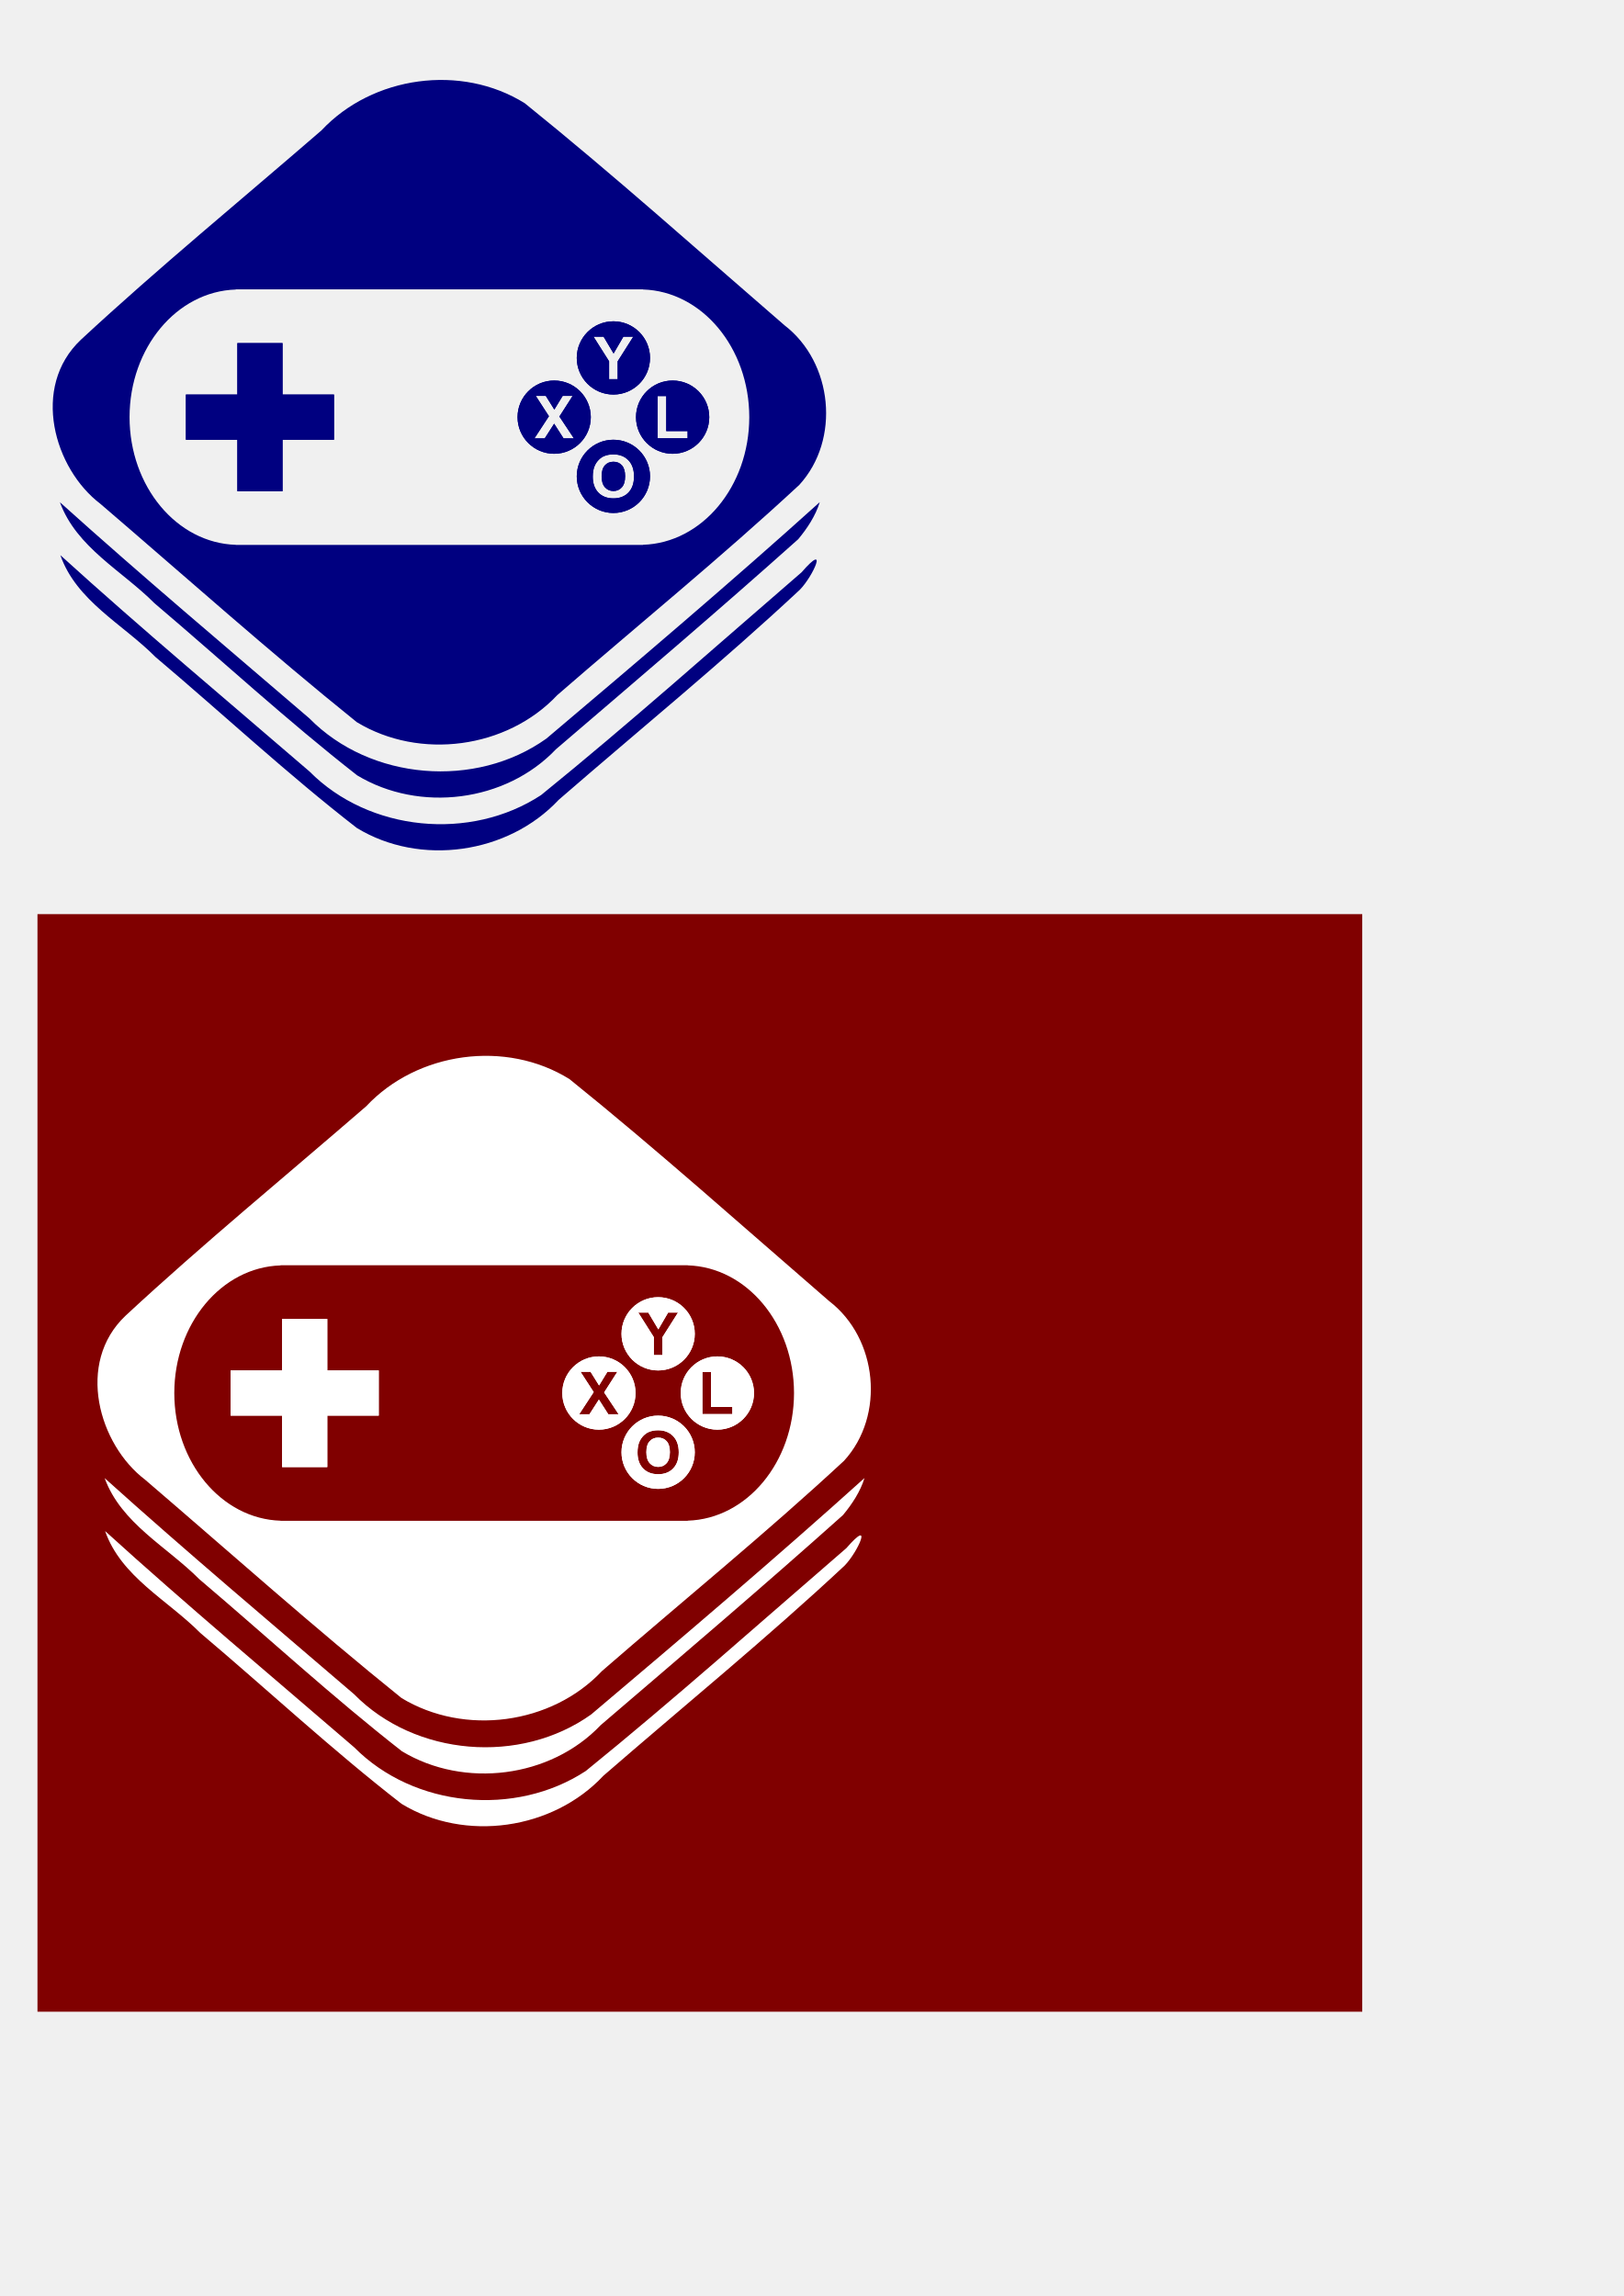
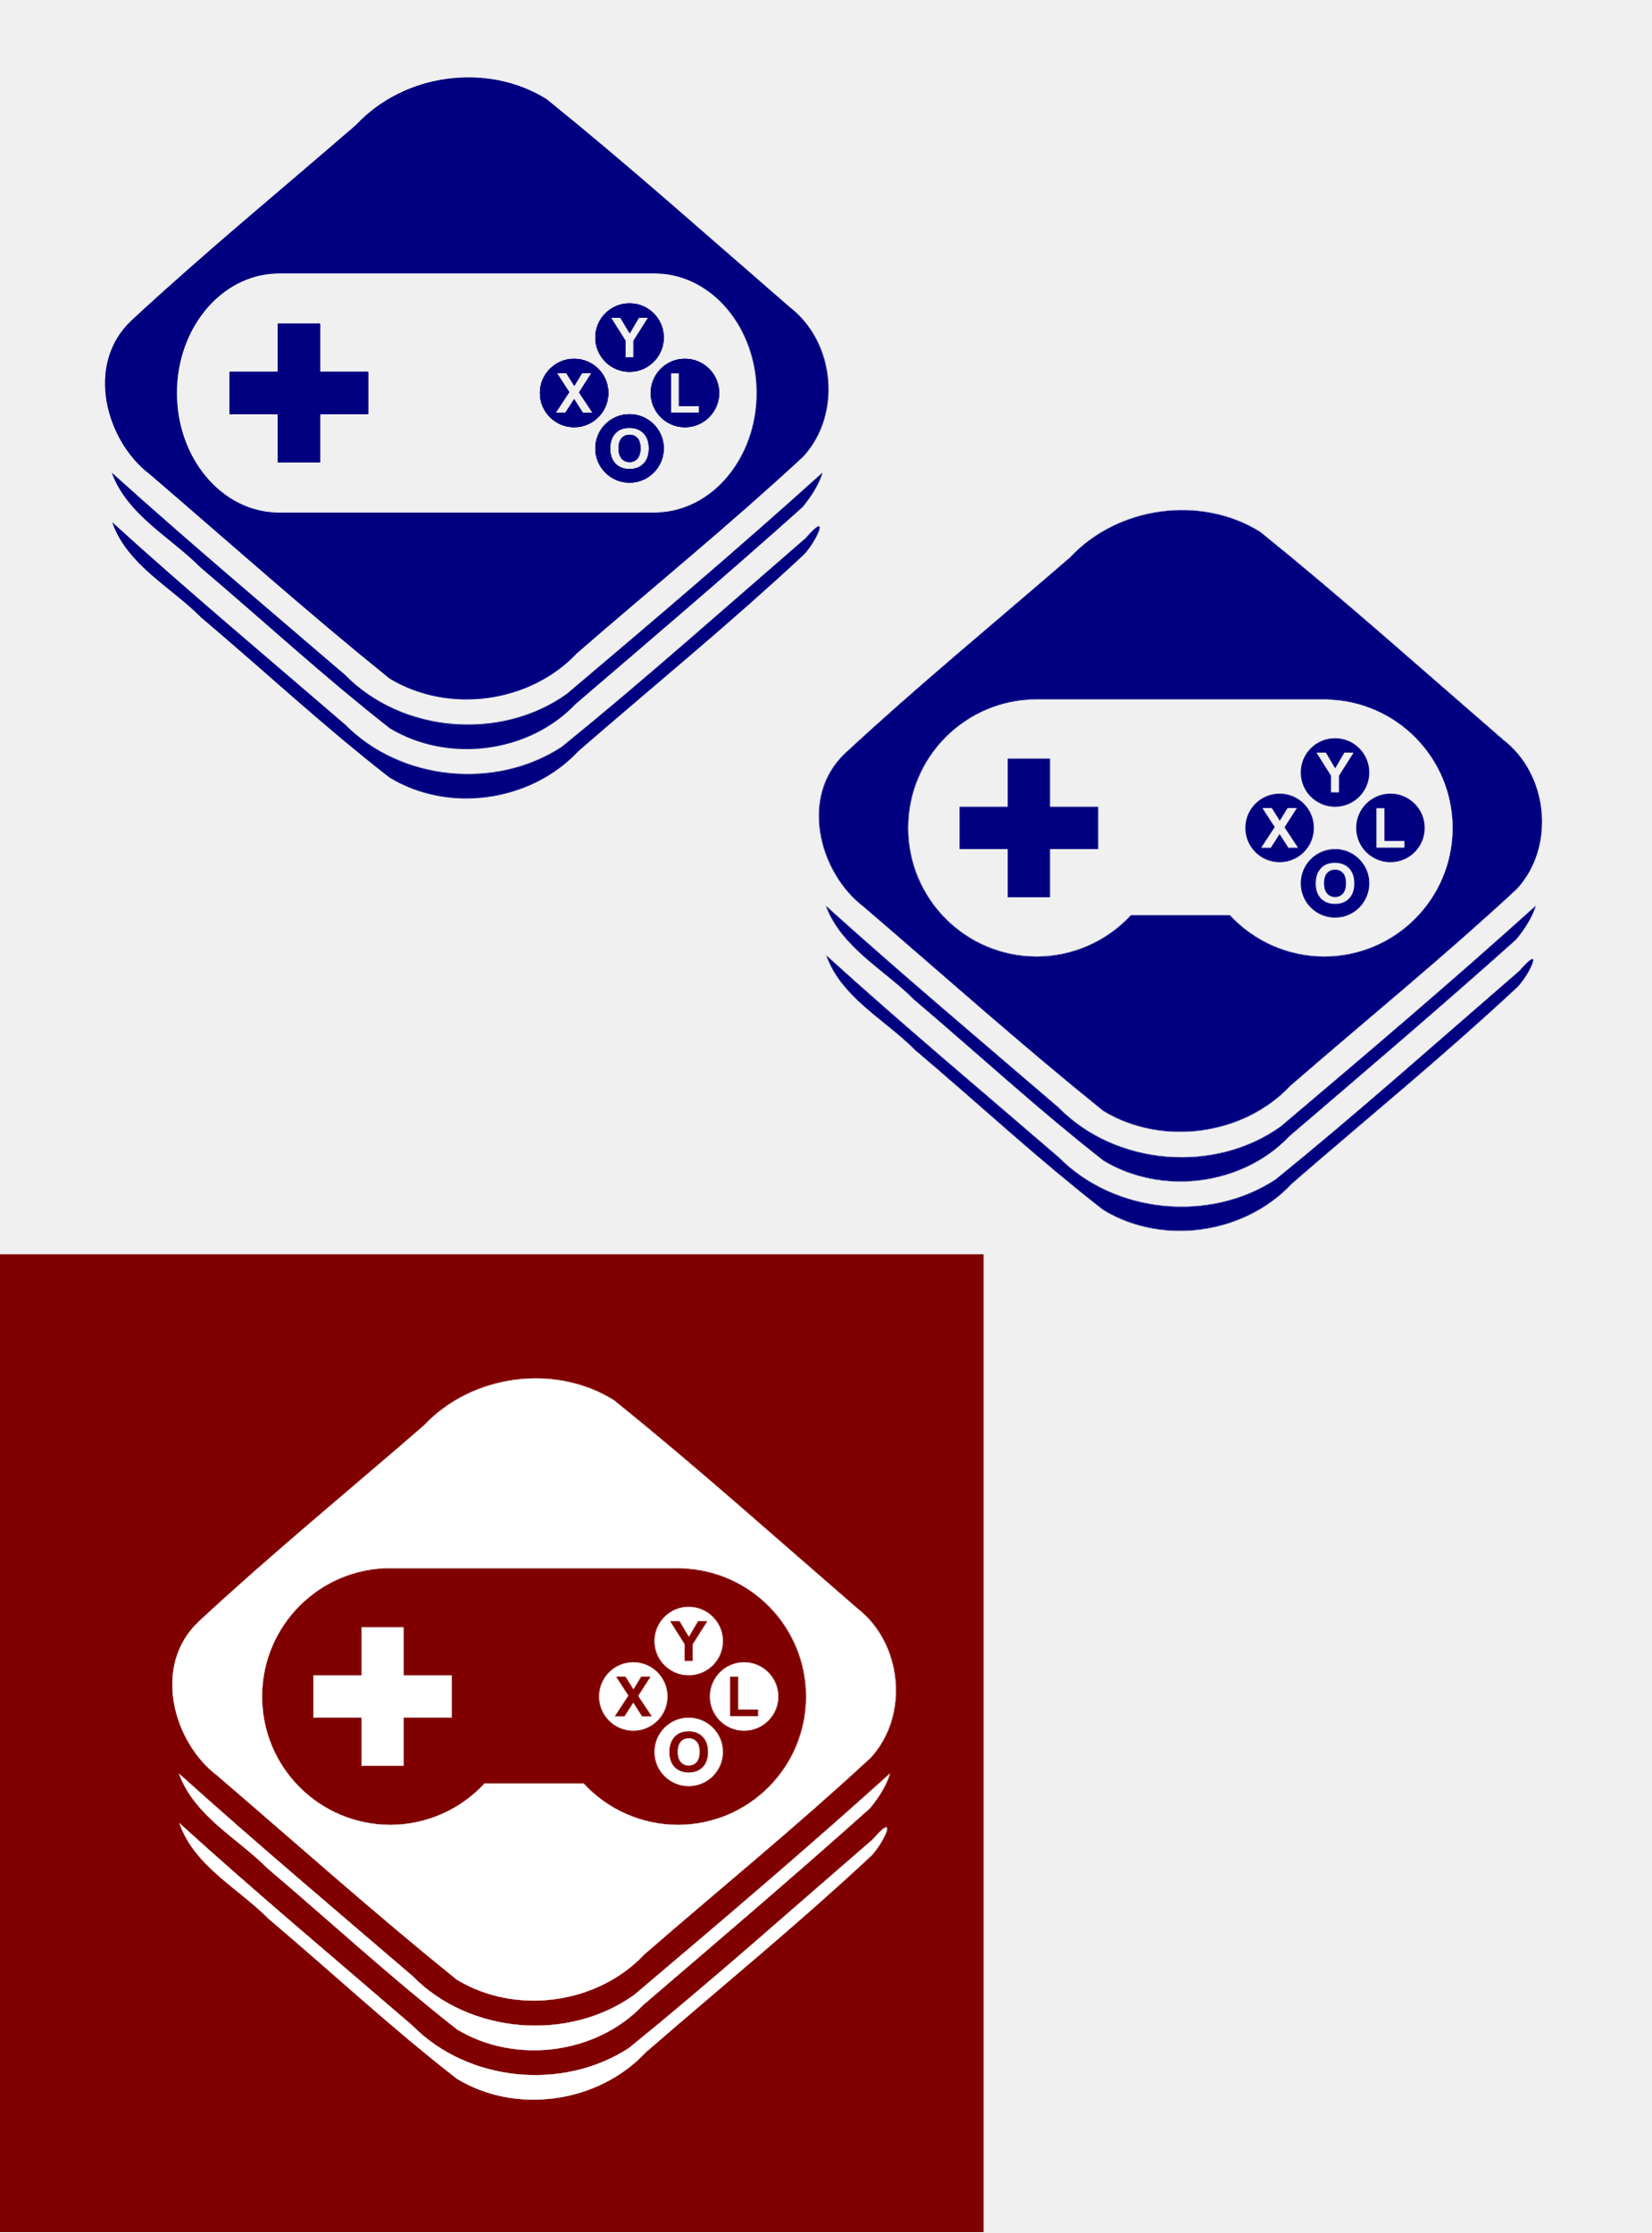
- <svg xmlns="http://www.w3.org/2000/svg" width="210mm" height="297mm" viewBox="0 0 744.094 1052.362" id="svg2" version="1.1">
+ <svg xmlns="http://www.w3.org/2000/svg" width="228.355mm" height="308.465mm" viewBox="0 0 809.132 1092.985" id="svg2" version="1.1">
  <defs id="defs4" />
-   <g id="layer1">
-     <rect style="opacity:1;fill:#800000;fill-opacity:1;stroke:none;stroke-width:1;stroke-linecap:butt;stroke-linejoin:miter;stroke-miterlimit:4;stroke-dasharray:none;stroke-dashoffset:0;stroke-opacity:1" id="rect4740" width="607.102" height="503.056" x="17.173" y="418.997" />
-     <g id="g4717" style="fill:#ffffff;fill-opacity:1">
-       <path id="rect4165-1-8" d="m 129.278,604.553 0,23.584 -23.584,0 0,20.709 23.584,0 0,23.586 20.709,0 0,-23.586 23.584,0 0,-20.709 -23.584,0 0,-23.584 -20.709,0 z" style="opacity:1;fill:#ffffff;fill-opacity:1;stroke:none;stroke-width:1;stroke-linecap:butt;stroke-linejoin:miter;stroke-miterlimit:4;stroke-dasharray:none;stroke-dashoffset:0;stroke-opacity:1" />
-       <g style="fill:#ffffff;fill-opacity:1" id="g4626-8" transform="translate(11.89345,452.2933)">
-         <g style="font-style:normal;font-weight:normal;font-size:27.218px;line-height:125%;font-family:sans-serif;letter-spacing:0px;word-spacing:0px;fill:#ffffff;fill-opacity:1;stroke:none;stroke-width:1px;stroke-linecap:butt;stroke-linejoin:miter;stroke-opacity:1" id="text4293-4-0">
-           <path id="path4601-6" style="font-style:normal;font-variant:normal;font-weight:bold;font-stretch:normal;font-family:Arial;-inkscape-font-specification:'Arial Bold';fill:#ffffff;fill-opacity:1" d="m 280.263,213.461 q 0,-2.977 0.89,-4.997 0.664,-1.488 1.807,-2.671 1.156,-1.183 2.525,-1.754 1.821,-0.771 4.2,-0.771 4.306,0 6.884,2.671 2.592,2.671 2.592,7.429 0,4.718 -2.565,7.389 -2.565,2.658 -6.858,2.658 -4.346,0 -6.911,-2.645 -2.565,-2.658 -2.565,-7.309 z m 4.053,-0.133 q 0,3.309 1.528,5.024 1.528,1.701 3.881,1.701 2.352,0 3.854,-1.688 1.515,-1.701 1.515,-5.09 0,-3.349 -1.475,-4.997 -1.462,-1.648 -3.894,-1.648 -2.432,0 -3.921,1.675 -1.488,1.661 -1.488,5.024 z m 22.181,0.013 a 16.786,16.786 0 0 0 -16.786,-16.786 16.786,16.786 0 0 0 -16.786,16.786 16.786,16.786 0 0 0 16.786,16.786 16.786,16.786 0 0 0 16.786,-16.786 z" />
-         </g>
-         <g style="font-style:normal;font-weight:normal;font-size:27.218px;line-height:125%;font-family:sans-serif;letter-spacing:0px;word-spacing:0px;fill:#ffffff;fill-opacity:1;stroke:none;stroke-width:1px;stroke-linecap:butt;stroke-linejoin:miter;stroke-opacity:1" id="text4293-6-3-9">
-           <path id="path4607-7" style="font-style:normal;font-variant:normal;font-weight:bold;font-stretch:normal;font-family:Arial;-inkscape-font-specification:'Arial Bold';fill:#ffffff;fill-opacity:1" d="m 309.997,195.86 0,-19.323 3.934,0 0,16.041 9.781,0 0,3.283 -13.715,0 z m 6.858,-26.447 a 16.786,16.786 0 0 0 -16.786,16.786 16.786,16.786 0 0 0 16.786,16.786 16.786,16.786 0 0 0 16.786,-16.786 16.786,16.786 0 0 0 -16.786,-16.786 z" />
-         </g>
-         <g style="font-style:normal;font-weight:normal;font-size:27.218px;line-height:125%;font-family:sans-serif;letter-spacing:0px;word-spacing:0px;fill:#ffffff;fill-opacity:1;stroke:none;stroke-width:1px;stroke-linecap:butt;stroke-linejoin:miter;stroke-opacity:1" id="text4293-8-2-9">
-           <path id="path4592-5" style="font-style:normal;font-variant:normal;font-weight:bold;font-stretch:normal;font-family:Arial;-inkscape-font-specification:'Arial Bold';fill:#ffffff;fill-opacity:1" d="m 253.512,195.94 4.718,0 4.332,-6.738 4.319,6.738 4.744,0 -6.658,-10.021 6.06,-9.462 -4.558,0 -3.827,6.26 -3.907,-6.26 -4.598,0 6.034,9.316 -6.658,10.167 z m 9.057,-26.527 a 16.786,16.786 0 0 1 16.786,16.786 16.786,16.786 0 0 1 -16.786,16.786 16.786,16.786 0 0 1 -16.786,-16.786 16.786,16.786 0 0 1 16.786,-16.786 z" />
-         </g>
-         <g style="font-style:normal;font-weight:normal;font-size:27.218px;line-height:125%;font-family:sans-serif;letter-spacing:0px;word-spacing:0px;fill:#ffffff;fill-opacity:1;stroke:none;stroke-width:1px;stroke-linecap:butt;stroke-linejoin:miter;stroke-opacity:1" id="text4293-8-5-1-1">
-           <path id="path4604-9" style="font-style:normal;font-variant:normal;font-weight:bold;font-stretch:normal;font-family:Arial;-inkscape-font-specification:'Arial Bold';fill:#ffffff;fill-opacity:1" d="m 287.739,168.797 0,-8.2 -7.137,-11.283 4.612,0 4.585,7.708 4.492,-7.708 4.532,0 -7.163,11.31 0,8.173 -3.921,0 z m 18.759,-9.741 a 16.786,16.786 0 0 0 -16.786,-16.786 16.786,16.786 0 0 0 -16.786,16.786 16.786,16.786 0 0 0 16.786,16.786 16.786,16.786 0 0 0 16.786,-16.786 z" />
-         </g>
-       </g>
-       <path d="m 128.567,579.921 0,0.078 A 50,58.571 0 0 0 79.874,638.492 50,58.571 0 0 0 128.567,697.009 l 0,0.055 1.307,0 184,0 1.307,0 0,-0.078 a 50,58.571 0 0 0 48.693,-58.494 50,58.571 0 0 0 -48.693,-58.517 l 0,-0.055 -1.307,0 -184,0 -1.307,0 z M 48.171,701.755 c 37.295,33.884 76.007,66.239 114.176,99.146 27.327,27.594 73.767,32.045 106.114,10.815 40.663,-32.971 79.759,-67.928 119.405,-102.141 12.534,-14.43 5.331,1.723 -0.805,8.011 -35.683,33.347 -73.651,64.297 -110.552,96.327 -23.181,24.805 -63.479,30.569 -92.476,12.874 -31.858,-24.699 -61.447,-52.332 -92.263,-78.352 -14.878,-15.044 -36.293,-25.684 -43.599,-46.679 z M 396.18,677.443 c -1.92,6.213 -5.695,11.97 -9.868,16.986 -36.515,32.672 -73.849,64.429 -111.06,96.305 -22.993,24.226 -62.567,29.113 -91.043,11.959 -31.99,-24.99 -61.931,-52.63 -92.903,-78.904 -14.852,-14.932 -35.772,-25.532 -43.347,-46.305 37.458,33.735 76.062,66.23 114.324,99.065 27.973,28.472 76.219,32.403 108.626,9.266 42.148,-35.649 84.293,-71.414 125.27,-108.374 z m -329.712,0.746 c -21.099,-16.019 -31.974,-53.434 -8.862,-75.211 35.68,-33.106 73.415,-64.042 110.217,-95.927 23.404,-25.007 64.069,-30.615 93.175,-12.435 40.606,32.731 79.524,67.631 118.999,101.751 22.198,17.023 25.783,52.41 6.813,73.164 -35.861,33.294 -73.946,64.247 -110.911,96.35 -23.105,24.59 -63.11,29.881 -91.891,12.403 C 143.954,746.038 105.532,711.67 66.468,678.189 Z" style="opacity:1;fill:#ffffff;fill-opacity:1;stroke:none;stroke-width:1;stroke-linecap:butt;stroke-linejoin:miter;stroke-miterlimit:4;stroke-dasharray:none;stroke-dashoffset:0;stroke-opacity:1" id="path4138-5-4" />
-       <path id="rect4165-1-7" d="m 129.278,604.553 0,23.584 -23.584,0 0,20.709 23.584,0 0,23.586 20.709,0 0,-23.586 23.584,0 0,-20.709 -23.584,0 0,-23.584 -20.709,0 z" style="opacity:1;fill:#ffffff;fill-opacity:1;stroke:none;stroke-width:1;stroke-linecap:butt;stroke-linejoin:miter;stroke-miterlimit:4;stroke-dasharray:none;stroke-dashoffset:0;stroke-opacity:1" />
-       <g style="fill:#ffffff;fill-opacity:1" id="g4626-1" transform="translate(11.89345,452.2933)">
-         <g style="font-style:normal;font-weight:normal;font-size:27.218px;line-height:125%;font-family:sans-serif;letter-spacing:0px;word-spacing:0px;fill:#ffffff;fill-opacity:1;stroke:none;stroke-width:1px;stroke-linecap:butt;stroke-linejoin:miter;stroke-opacity:1" id="text4293-4-5">
-           <path id="path4601-1" style="font-style:normal;font-variant:normal;font-weight:bold;font-stretch:normal;font-family:Arial;-inkscape-font-specification:'Arial Bold';fill:#ffffff;fill-opacity:1" d="m 280.263,213.461 q 0,-2.977 0.89,-4.997 0.664,-1.488 1.807,-2.671 1.156,-1.183 2.525,-1.754 1.821,-0.771 4.2,-0.771 4.306,0 6.884,2.671 2.592,2.671 2.592,7.429 0,4.718 -2.565,7.389 -2.565,2.658 -6.858,2.658 -4.346,0 -6.911,-2.645 -2.565,-2.658 -2.565,-7.309 z m 4.053,-0.133 q 0,3.309 1.528,5.024 1.528,1.701 3.881,1.701 2.352,0 3.854,-1.688 1.515,-1.701 1.515,-5.09 0,-3.349 -1.475,-4.997 -1.462,-1.648 -3.894,-1.648 -2.432,0 -3.921,1.675 -1.488,1.661 -1.488,5.024 z m 22.181,0.013 a 16.786,16.786 0 0 0 -16.786,-16.786 16.786,16.786 0 0 0 -16.786,16.786 16.786,16.786 0 0 0 16.786,16.786 16.786,16.786 0 0 0 16.786,-16.786 z" />
-         </g>
-         <g style="font-style:normal;font-weight:normal;font-size:27.218px;line-height:125%;font-family:sans-serif;letter-spacing:0px;word-spacing:0px;fill:#ffffff;fill-opacity:1;stroke:none;stroke-width:1px;stroke-linecap:butt;stroke-linejoin:miter;stroke-opacity:1" id="text4293-6-3-0">
-           <path id="path4607-4" style="font-style:normal;font-variant:normal;font-weight:bold;font-stretch:normal;font-family:Arial;-inkscape-font-specification:'Arial Bold';fill:#ffffff;fill-opacity:1" d="m 309.997,195.86 0,-19.323 3.934,0 0,16.041 9.781,0 0,3.283 -13.715,0 z m 6.858,-26.447 a 16.786,16.786 0 0 0 -16.786,16.786 16.786,16.786 0 0 0 16.786,16.786 16.786,16.786 0 0 0 16.786,-16.786 16.786,16.786 0 0 0 -16.786,-16.786 z" />
-         </g>
-         <g style="font-style:normal;font-weight:normal;font-size:27.218px;line-height:125%;font-family:sans-serif;letter-spacing:0px;word-spacing:0px;fill:#ffffff;fill-opacity:1;stroke:none;stroke-width:1px;stroke-linecap:butt;stroke-linejoin:miter;stroke-opacity:1" id="text4293-8-2-2">
-           <path id="path4592-2" style="font-style:normal;font-variant:normal;font-weight:bold;font-stretch:normal;font-family:Arial;-inkscape-font-specification:'Arial Bold';fill:#ffffff;fill-opacity:1" d="m 253.512,195.94 4.718,0 4.332,-6.738 4.319,6.738 4.744,0 -6.658,-10.021 6.06,-9.462 -4.558,0 -3.827,6.26 -3.907,-6.26 -4.598,0 6.034,9.316 -6.658,10.167 z m 9.057,-26.527 a 16.786,16.786 0 0 1 16.786,16.786 16.786,16.786 0 0 1 -16.786,16.786 16.786,16.786 0 0 1 -16.786,-16.786 16.786,16.786 0 0 1 16.786,-16.786 z" />
-         </g>
-         <g style="font-style:normal;font-weight:normal;font-size:27.218px;line-height:125%;font-family:sans-serif;letter-spacing:0px;word-spacing:0px;fill:#ffffff;fill-opacity:1;stroke:none;stroke-width:1px;stroke-linecap:butt;stroke-linejoin:miter;stroke-opacity:1" id="text4293-8-5-1-7">
-           <path id="path4604-3" style="font-style:normal;font-variant:normal;font-weight:bold;font-stretch:normal;font-family:Arial;-inkscape-font-specification:'Arial Bold';fill:#ffffff;fill-opacity:1" d="m 287.739,168.797 0,-8.2 -7.137,-11.283 4.612,0 4.585,7.708 4.492,-7.708 4.532,0 -7.163,11.31 0,8.173 -3.921,0 z m 18.759,-9.741 a 16.786,16.786 0 0 0 -16.786,-16.786 16.786,16.786 0 0 0 -16.786,16.786 16.786,16.786 0 0 0 16.786,16.786 16.786,16.786 0 0 0 16.786,-16.786 z" />
-         </g>
-       </g>
-     </g>
-     <g transform="translate(-20.50377,-447.2918)" id="g4717-2" style="fill:#000080;fill-opacity:1">
+   <g id="layer1" transform="translate(39.39595,5.267491)">
+     <rect style="opacity:1;fill:#800000;fill-opacity:1;stroke:none;stroke-width:1;stroke-linecap:butt;stroke-linejoin:miter;stroke-miterlimit:4;stroke-dasharray:none;stroke-dashoffset:0;stroke-opacity:1" id="rect4740" width="481.843" height="478.812" x="-39.396" y="608.905" />
+     <g transform="translate(-32.6256,-451.3324)" id="g4717-2" style="fill:#000080;fill-opacity:1">
      <path id="rect4165-1-8-3" d="m 129.278,604.553 0,23.584 -23.584,0 0,20.709 23.584,0 0,23.586 20.709,0 0,-23.586 23.584,0 0,-20.709 -23.584,0 0,-23.584 -20.709,0 z" style="opacity:1;fill:#000080;fill-opacity:1;stroke:none;stroke-width:1;stroke-linecap:butt;stroke-linejoin:miter;stroke-miterlimit:4;stroke-dasharray:none;stroke-dashoffset:0;stroke-opacity:1" />
      <g style="fill:#000080;fill-opacity:1" id="g4626-8-4" transform="translate(11.89345,452.2933)">
        <g style="font-style:normal;font-weight:normal;font-size:27.218px;line-height:125%;font-family:sans-serif;letter-spacing:0px;word-spacing:0px;fill:#000080;fill-opacity:1;stroke:none;stroke-width:1px;stroke-linecap:butt;stroke-linejoin:miter;stroke-opacity:1" id="text4293-4-0-9">
          <path id="path4601-6-0" style="font-style:normal;font-variant:normal;font-weight:bold;font-stretch:normal;font-family:Arial;-inkscape-font-specification:'Arial Bold';fill:#000080;fill-opacity:1" d="m 280.263,213.461 q 0,-2.977 0.89,-4.997 0.664,-1.488 1.807,-2.671 1.156,-1.183 2.525,-1.754 1.821,-0.771 4.2,-0.771 4.306,0 6.884,2.671 2.592,2.671 2.592,7.429 0,4.718 -2.565,7.389 -2.565,2.658 -6.858,2.658 -4.346,0 -6.911,-2.645 -2.565,-2.658 -2.565,-7.309 z m 4.053,-0.133 q 0,3.309 1.528,5.024 1.528,1.701 3.881,1.701 2.352,0 3.854,-1.688 1.515,-1.701 1.515,-5.09 0,-3.349 -1.475,-4.997 -1.462,-1.648 -3.894,-1.648 -2.432,0 -3.921,1.675 -1.488,1.661 -1.488,5.024 z m 22.181,0.013 a 16.786,16.786 0 0 0 -16.786,-16.786 16.786,16.786 0 0 0 -16.786,16.786 16.786,16.786 0 0 0 16.786,16.786 16.786,16.786 0 0 0 16.786,-16.786 z" />
        </g>
        <g style="font-style:normal;font-weight:normal;font-size:27.218px;line-height:125%;font-family:sans-serif;letter-spacing:0px;word-spacing:0px;fill:#000080;fill-opacity:1;stroke:none;stroke-width:1px;stroke-linecap:butt;stroke-linejoin:miter;stroke-opacity:1" id="text4293-6-3-9-8">
          <path id="path4607-7-1" style="font-style:normal;font-variant:normal;font-weight:bold;font-stretch:normal;font-family:Arial;-inkscape-font-specification:'Arial Bold';fill:#000080;fill-opacity:1" d="m 309.997,195.86 0,-19.323 3.934,0 0,16.041 9.781,0 0,3.283 -13.715,0 z m 6.858,-26.447 a 16.786,16.786 0 0 0 -16.786,16.786 16.786,16.786 0 0 0 16.786,16.786 16.786,16.786 0 0 0 16.786,-16.786 16.786,16.786 0 0 0 -16.786,-16.786 z" />
        </g>
        <g style="font-style:normal;font-weight:normal;font-size:27.218px;line-height:125%;font-family:sans-serif;letter-spacing:0px;word-spacing:0px;fill:#000080;fill-opacity:1;stroke:none;stroke-width:1px;stroke-linecap:butt;stroke-linejoin:miter;stroke-opacity:1" id="text4293-8-2-9-2">
          <path id="path4592-5-7" style="font-style:normal;font-variant:normal;font-weight:bold;font-stretch:normal;font-family:Arial;-inkscape-font-specification:'Arial Bold';fill:#000080;fill-opacity:1" d="m 253.512,195.94 4.718,0 4.332,-6.738 4.319,6.738 4.744,0 -6.658,-10.021 6.06,-9.462 -4.558,0 -3.827,6.26 -3.907,-6.26 -4.598,0 6.034,9.316 -6.658,10.167 z m 9.057,-26.527 a 16.786,16.786 0 0 1 16.786,16.786 16.786,16.786 0 0 1 -16.786,16.786 16.786,16.786 0 0 1 -16.786,-16.786 16.786,16.786 0 0 1 16.786,-16.786 z" />
        </g>
        <g style="font-style:normal;font-weight:normal;font-size:27.218px;line-height:125%;font-family:sans-serif;letter-spacing:0px;word-spacing:0px;fill:#000080;fill-opacity:1;stroke:none;stroke-width:1px;stroke-linecap:butt;stroke-linejoin:miter;stroke-opacity:1" id="text4293-8-5-1-1-7">
          <path id="path4604-9-5" style="font-style:normal;font-variant:normal;font-weight:bold;font-stretch:normal;font-family:Arial;-inkscape-font-specification:'Arial Bold';fill:#000080;fill-opacity:1" d="m 287.739,168.797 0,-8.2 -7.137,-11.283 4.612,0 4.585,7.708 4.492,-7.708 4.532,0 -7.163,11.31 0,8.173 -3.921,0 z m 18.759,-9.741 a 16.786,16.786 0 0 0 -16.786,-16.786 16.786,16.786 0 0 0 -16.786,16.786 16.786,16.786 0 0 0 16.786,16.786 16.786,16.786 0 0 0 16.786,-16.786 z" />
        </g>
      </g>
      <path d="m 128.567,579.921 0,0.078 A 50,58.571 0 0 0 79.874,638.492 50,58.571 0 0 0 128.567,697.009 l 0,0.055 1.307,0 184,0 1.307,0 0,-0.078 a 50,58.571 0 0 0 48.693,-58.494 50,58.571 0 0 0 -48.693,-58.517 l 0,-0.055 -1.307,0 -184,0 -1.307,0 z M 48.171,701.755 c 37.295,33.884 76.007,66.239 114.176,99.146 27.327,27.594 73.767,32.045 106.114,10.815 40.663,-32.971 79.759,-67.928 119.405,-102.141 12.534,-14.43 5.331,1.723 -0.805,8.011 -35.683,33.347 -73.651,64.297 -110.552,96.327 -23.181,24.805 -63.479,30.569 -92.476,12.874 -31.858,-24.699 -61.447,-52.332 -92.263,-78.352 -14.878,-15.044 -36.293,-25.684 -43.599,-46.679 z M 396.18,677.443 c -1.92,6.213 -5.695,11.97 -9.868,16.986 -36.515,32.672 -73.849,64.429 -111.06,96.305 -22.993,24.226 -62.567,29.113 -91.043,11.959 -31.99,-24.99 -61.931,-52.63 -92.903,-78.904 -14.852,-14.932 -35.772,-25.532 -43.347,-46.305 37.458,33.735 76.062,66.23 114.324,99.065 27.973,28.472 76.219,32.403 108.626,9.266 42.148,-35.649 84.293,-71.414 125.27,-108.374 z m -329.712,0.746 c -21.099,-16.019 -31.974,-53.434 -8.862,-75.211 35.68,-33.106 73.415,-64.042 110.217,-95.927 23.404,-25.007 64.069,-30.615 93.175,-12.435 40.606,32.731 79.524,67.631 118.999,101.751 22.198,17.023 25.783,52.41 6.813,73.164 -35.861,33.294 -73.946,64.247 -110.911,96.35 -23.105,24.59 -63.11,29.881 -91.891,12.403 C 143.954,746.038 105.532,711.67 66.468,678.189 Z" style="opacity:1;fill:#000080;fill-opacity:1;stroke:none;stroke-width:1;stroke-linecap:butt;stroke-linejoin:miter;stroke-miterlimit:4;stroke-dasharray:none;stroke-dashoffset:0;stroke-opacity:1" id="path4138-5-4-0" />
      <path id="rect4165-1-7-5" d="m 129.278,604.553 0,23.584 -23.584,0 0,20.709 23.584,0 0,23.586 20.709,0 0,-23.586 23.584,0 0,-20.709 -23.584,0 0,-23.584 -20.709,0 z" style="opacity:1;fill:#000080;fill-opacity:1;stroke:none;stroke-width:1;stroke-linecap:butt;stroke-linejoin:miter;stroke-miterlimit:4;stroke-dasharray:none;stroke-dashoffset:0;stroke-opacity:1" />
      <g style="fill:#000080;fill-opacity:1" id="g4626-1-4" transform="translate(11.89345,452.2933)">
        <g style="font-style:normal;font-weight:normal;font-size:27.218px;line-height:125%;font-family:sans-serif;letter-spacing:0px;word-spacing:0px;fill:#000080;fill-opacity:1;stroke:none;stroke-width:1px;stroke-linecap:butt;stroke-linejoin:miter;stroke-opacity:1" id="text4293-4-5-2">
          <path id="path4601-1-6" style="font-style:normal;font-variant:normal;font-weight:bold;font-stretch:normal;font-family:Arial;-inkscape-font-specification:'Arial Bold';fill:#000080;fill-opacity:1" d="m 280.263,213.461 q 0,-2.977 0.89,-4.997 0.664,-1.488 1.807,-2.671 1.156,-1.183 2.525,-1.754 1.821,-0.771 4.2,-0.771 4.306,0 6.884,2.671 2.592,2.671 2.592,7.429 0,4.718 -2.565,7.389 -2.565,2.658 -6.858,2.658 -4.346,0 -6.911,-2.645 -2.565,-2.658 -2.565,-7.309 z m 4.053,-0.133 q 0,3.309 1.528,5.024 1.528,1.701 3.881,1.701 2.352,0 3.854,-1.688 1.515,-1.701 1.515,-5.09 0,-3.349 -1.475,-4.997 -1.462,-1.648 -3.894,-1.648 -2.432,0 -3.921,1.675 -1.488,1.661 -1.488,5.024 z m 22.181,0.013 a 16.786,16.786 0 0 0 -16.786,-16.786 16.786,16.786 0 0 0 -16.786,16.786 16.786,16.786 0 0 0 16.786,16.786 16.786,16.786 0 0 0 16.786,-16.786 z" />
        </g>
        <g style="font-style:normal;font-weight:normal;font-size:27.218px;line-height:125%;font-family:sans-serif;letter-spacing:0px;word-spacing:0px;fill:#000080;fill-opacity:1;stroke:none;stroke-width:1px;stroke-linecap:butt;stroke-linejoin:miter;stroke-opacity:1" id="text4293-6-3-0-7">
          <path id="path4607-4-2" style="font-style:normal;font-variant:normal;font-weight:bold;font-stretch:normal;font-family:Arial;-inkscape-font-specification:'Arial Bold';fill:#000080;fill-opacity:1" d="m 309.997,195.86 0,-19.323 3.934,0 0,16.041 9.781,0 0,3.283 -13.715,0 z m 6.858,-26.447 a 16.786,16.786 0 0 0 -16.786,16.786 16.786,16.786 0 0 0 16.786,16.786 16.786,16.786 0 0 0 16.786,-16.786 16.786,16.786 0 0 0 -16.786,-16.786 z" />
        </g>
        <g style="font-style:normal;font-weight:normal;font-size:27.218px;line-height:125%;font-family:sans-serif;letter-spacing:0px;word-spacing:0px;fill:#000080;fill-opacity:1;stroke:none;stroke-width:1px;stroke-linecap:butt;stroke-linejoin:miter;stroke-opacity:1" id="text4293-8-2-2-7">
          <path id="path4592-2-6" style="font-style:normal;font-variant:normal;font-weight:bold;font-stretch:normal;font-family:Arial;-inkscape-font-specification:'Arial Bold';fill:#000080;fill-opacity:1" d="m 253.512,195.94 4.718,0 4.332,-6.738 4.319,6.738 4.744,0 -6.658,-10.021 6.06,-9.462 -4.558,0 -3.827,6.26 -3.907,-6.26 -4.598,0 6.034,9.316 -6.658,10.167 z m 9.057,-26.527 a 16.786,16.786 0 0 1 16.786,16.786 16.786,16.786 0 0 1 -16.786,16.786 16.786,16.786 0 0 1 -16.786,-16.786 16.786,16.786 0 0 1 16.786,-16.786 z" />
        </g>
        <g style="font-style:normal;font-weight:normal;font-size:27.218px;line-height:125%;font-family:sans-serif;letter-spacing:0px;word-spacing:0px;fill:#000080;fill-opacity:1;stroke:none;stroke-width:1px;stroke-linecap:butt;stroke-linejoin:miter;stroke-opacity:1" id="text4293-8-5-1-7-6">
          <path id="path4604-3-5" style="font-style:normal;font-variant:normal;font-weight:bold;font-stretch:normal;font-family:Arial;-inkscape-font-specification:'Arial Bold';fill:#000080;fill-opacity:1" d="m 287.739,168.797 0,-8.2 -7.137,-11.283 4.612,0 4.585,7.708 4.492,-7.708 4.532,0 -7.163,11.31 0,8.173 -3.921,0 z m 18.759,-9.741 a 16.786,16.786 0 0 0 -16.786,-16.786 16.786,16.786 0 0 0 -16.786,16.786 16.786,16.786 0 0 0 16.786,16.786 16.786,16.786 0 0 0 16.786,-16.786 z" />
        </g>
      </g>
    </g>
+     <g id="g4299" transform="translate(872.7718,60.60915)">
+       <path d="m -404.317,276.646 a 62.879,62.879 0 0 0 -62.879,62.879 62.879,62.879 0 0 0 62.879,62.879 62.879,62.879 0 0 0 46.089,-20.219 l 48.599,0 a 62.879,62.879 0 0 0 46.117,20.219 62.879,62.879 0 0 0 62.879,-62.879 62.879,62.879 0 0 0 -61.09,-62.79 l 0,-0.08 -1.604,0 a 62.879,62.879 0 0 0 -0.184,-0.009 62.879,62.879 0 0 0 -0.259,0.009 l -140.361,0 a 62.879,62.879 0 0 0 -0.184,-0.009 z m -103.301,124.976 c 37.295,33.884 76.007,66.239 114.176,99.146 27.327,27.594 73.767,32.045 106.114,10.815 40.663,-32.971 79.759,-67.928 119.405,-102.141 12.534,-14.43 5.331,1.723 -0.805,8.011 -35.683,33.347 -73.651,64.297 -110.552,96.327 -23.181,24.805 -63.479,30.569 -92.476,12.874 -31.858,-24.699 -61.447,-52.332 -92.263,-78.352 -14.878,-15.044 -36.293,-25.684 -43.599,-46.679 z m 348.009,-24.312 c -1.92,6.213 -5.695,11.97 -9.868,16.986 -36.515,32.672 -73.849,64.429 -111.06,96.305 -22.993,24.226 -62.567,29.113 -91.043,11.959 -31.99,-24.99 -61.931,-52.63 -92.903,-78.904 -14.852,-14.932 -35.772,-25.532 -43.347,-46.305 37.458,33.735 76.062,66.23 114.324,99.065 27.973,28.472 76.219,32.403 108.626,9.266 42.148,-35.649 84.293,-71.414 125.27,-108.374 z m -329.712,0.746 c -21.099,-16.019 -31.974,-53.434 -8.862,-75.211 35.68,-33.106 73.415,-64.042 110.217,-95.927 23.404,-25.007 64.069,-30.615 93.175,-12.435 40.606,32.731 79.524,67.631 118.999,101.751 22.198,17.023 25.783,52.41 6.813,73.164 -35.861,33.294 -73.946,64.247 -110.911,96.35 -23.105,24.59 -63.11,29.881 -91.891,12.403 -40.053,-32.246 -78.475,-66.614 -117.539,-100.095 z" style="opacity:1;fill:#000080;fill-opacity:1;stroke:#ffffff;stroke-width:0.157;stroke-linecap:round;stroke-linejoin:round;stroke-miterlimit:4;stroke-dasharray:none;stroke-dashoffset:0;stroke-opacity:1" id="path4277" />
+       <path id="rect4165-1-8-3-7" d="m -418.51,305.585 0,23.584 -23.584,0 0,20.709 23.584,0 0,23.586 20.709,0 0,-23.586 23.584,0 0,-20.709 -23.584,0 0,-23.584 -20.709,0 z" style="opacity:1;fill:#000080;fill-opacity:1;stroke:none;stroke-width:1;stroke-linecap:butt;stroke-linejoin:miter;stroke-miterlimit:4;stroke-dasharray:none;stroke-dashoffset:0;stroke-opacity:1" />
+       <g style="fill:#000080;fill-opacity:1" id="g4626-8-4-6" transform="translate(-547.8947,153.3259)">
+         <g style="font-style:normal;font-weight:normal;font-size:27.218px;line-height:125%;font-family:sans-serif;letter-spacing:0px;word-spacing:0px;fill:#000080;fill-opacity:1;stroke:none;stroke-width:1px;stroke-linecap:butt;stroke-linejoin:miter;stroke-opacity:1" id="text4293-4-0-9-5">
+           <path id="path4601-6-0-8" style="font-style:normal;font-variant:normal;font-weight:bold;font-stretch:normal;font-family:Arial;-inkscape-font-specification:'Arial Bold';fill:#000080;fill-opacity:1" d="m 280.263,213.461 q 0,-2.977 0.89,-4.997 0.664,-1.488 1.807,-2.671 1.156,-1.183 2.525,-1.754 1.821,-0.771 4.2,-0.771 4.306,0 6.884,2.671 2.592,2.671 2.592,7.429 0,4.718 -2.565,7.389 -2.565,2.658 -6.858,2.658 -4.346,0 -6.911,-2.645 -2.565,-2.658 -2.565,-7.309 z m 4.053,-0.133 q 0,3.309 1.528,5.024 1.528,1.701 3.881,1.701 2.352,0 3.854,-1.688 1.515,-1.701 1.515,-5.09 0,-3.349 -1.475,-4.997 -1.462,-1.648 -3.894,-1.648 -2.432,0 -3.921,1.675 -1.488,1.661 -1.488,5.024 z m 22.181,0.013 a 16.786,16.786 0 0 0 -16.786,-16.786 16.786,16.786 0 0 0 -16.786,16.786 16.786,16.786 0 0 0 16.786,16.786 16.786,16.786 0 0 0 16.786,-16.786 z" />
+         </g>
+         <g style="font-style:normal;font-weight:normal;font-size:27.218px;line-height:125%;font-family:sans-serif;letter-spacing:0px;word-spacing:0px;fill:#000080;fill-opacity:1;stroke:none;stroke-width:1px;stroke-linecap:butt;stroke-linejoin:miter;stroke-opacity:1" id="text4293-6-3-9-8-1">
+           <path id="path4607-7-1-0" style="font-style:normal;font-variant:normal;font-weight:bold;font-stretch:normal;font-family:Arial;-inkscape-font-specification:'Arial Bold';fill:#000080;fill-opacity:1" d="m 309.997,195.86 0,-19.323 3.934,0 0,16.041 9.781,0 0,3.283 -13.715,0 z m 6.858,-26.447 a 16.786,16.786 0 0 0 -16.786,16.786 16.786,16.786 0 0 0 16.786,16.786 16.786,16.786 0 0 0 16.786,-16.786 16.786,16.786 0 0 0 -16.786,-16.786 z" />
+         </g>
+         <g style="font-style:normal;font-weight:normal;font-size:27.218px;line-height:125%;font-family:sans-serif;letter-spacing:0px;word-spacing:0px;fill:#000080;fill-opacity:1;stroke:none;stroke-width:1px;stroke-linecap:butt;stroke-linejoin:miter;stroke-opacity:1" id="text4293-8-2-9-2-5">
+           <path id="path4592-5-7-2" style="font-style:normal;font-variant:normal;font-weight:bold;font-stretch:normal;font-family:Arial;-inkscape-font-specification:'Arial Bold';fill:#000080;fill-opacity:1" d="m 253.512,195.94 4.718,0 4.332,-6.738 4.319,6.738 4.744,0 -6.658,-10.021 6.06,-9.462 -4.558,0 -3.827,6.26 -3.907,-6.26 -4.598,0 6.034,9.316 -6.658,10.167 z m 9.057,-26.527 a 16.786,16.786 0 0 1 16.786,16.786 16.786,16.786 0 0 1 -16.786,16.786 16.786,16.786 0 0 1 -16.786,-16.786 16.786,16.786 0 0 1 16.786,-16.786 z" />
+         </g>
+         <g style="font-style:normal;font-weight:normal;font-size:27.218px;line-height:125%;font-family:sans-serif;letter-spacing:0px;word-spacing:0px;fill:#000080;fill-opacity:1;stroke:none;stroke-width:1px;stroke-linecap:butt;stroke-linejoin:miter;stroke-opacity:1" id="text4293-8-5-1-1-7-0">
+           <path id="path4604-9-5-2" style="font-style:normal;font-variant:normal;font-weight:bold;font-stretch:normal;font-family:Arial;-inkscape-font-specification:'Arial Bold';fill:#000080;fill-opacity:1" d="m 287.739,168.797 0,-8.2 -7.137,-11.283 4.612,0 4.585,7.708 4.492,-7.708 4.532,0 -7.163,11.31 0,8.173 -3.921,0 z m 18.759,-9.741 a 16.786,16.786 0 0 0 -16.786,-16.786 16.786,16.786 0 0 0 -16.786,16.786 16.786,16.786 0 0 0 16.786,16.786 16.786,16.786 0 0 0 16.786,-16.786 z" />
+         </g>
+       </g>
+     </g>
+     <g id="g4299-0" transform="translate(556.1471,485.9318)" style="fill:#ffffff;fill-opacity:1">
+       <path d="m -404.317,276.646 a 62.879,62.879 0 0 0 -62.879,62.879 62.879,62.879 0 0 0 62.879,62.879 62.879,62.879 0 0 0 46.089,-20.219 l 48.599,0 a 62.879,62.879 0 0 0 46.117,20.219 62.879,62.879 0 0 0 62.879,-62.879 62.879,62.879 0 0 0 -61.09,-62.79 l 0,-0.08 -1.604,0 a 62.879,62.879 0 0 0 -0.184,-0.009 62.879,62.879 0 0 0 -0.259,0.009 l -140.361,0 a 62.879,62.879 0 0 0 -0.184,-0.009 z m -103.301,124.976 c 37.295,33.884 76.007,66.239 114.176,99.146 27.327,27.594 73.767,32.045 106.114,10.815 40.663,-32.971 79.759,-67.928 119.405,-102.141 12.534,-14.43 5.331,1.723 -0.805,8.011 -35.683,33.347 -73.651,64.297 -110.552,96.327 -23.181,24.805 -63.479,30.569 -92.476,12.874 -31.858,-24.699 -61.447,-52.332 -92.263,-78.352 -14.878,-15.044 -36.293,-25.684 -43.599,-46.679 z m 348.009,-24.312 c -1.92,6.213 -5.695,11.97 -9.868,16.986 -36.515,32.672 -73.849,64.429 -111.06,96.305 -22.993,24.226 -62.567,29.113 -91.043,11.959 -31.99,-24.99 -61.931,-52.63 -92.903,-78.904 -14.852,-14.932 -35.772,-25.532 -43.347,-46.305 37.458,33.735 76.062,66.23 114.324,99.065 27.973,28.472 76.219,32.403 108.626,9.266 42.148,-35.649 84.293,-71.414 125.27,-108.374 z m -329.712,0.746 c -21.099,-16.019 -31.974,-53.434 -8.862,-75.211 35.68,-33.106 73.415,-64.042 110.217,-95.927 23.404,-25.007 64.069,-30.615 93.175,-12.435 40.606,32.731 79.524,67.631 118.999,101.751 22.198,17.023 25.783,52.41 6.813,73.164 -35.861,33.294 -73.946,64.247 -110.911,96.35 -23.105,24.59 -63.11,29.881 -91.891,12.403 -40.053,-32.246 -78.475,-66.614 -117.539,-100.095 z" style="opacity:1;fill:#ffffff;fill-opacity:1;stroke:#ffffff;stroke-width:0.157;stroke-linecap:round;stroke-linejoin:round;stroke-miterlimit:4;stroke-dasharray:none;stroke-dashoffset:0;stroke-opacity:1" id="path4277-4" />
+       <path id="rect4165-1-8-3-7-4" d="m -418.51,305.585 0,23.584 -23.584,0 0,20.709 23.584,0 0,23.586 20.709,0 0,-23.586 23.584,0 0,-20.709 -23.584,0 0,-23.584 -20.709,0 z" style="opacity:1;fill:#ffffff;fill-opacity:1;stroke:none;stroke-width:1;stroke-linecap:butt;stroke-linejoin:miter;stroke-miterlimit:4;stroke-dasharray:none;stroke-dashoffset:0;stroke-opacity:1" />
+       <g style="fill:#ffffff;fill-opacity:1" id="g4626-8-4-6-2" transform="translate(-547.8947,153.3259)">
+         <g style="font-style:normal;font-weight:normal;font-size:27.218px;line-height:125%;font-family:sans-serif;letter-spacing:0px;word-spacing:0px;fill:#ffffff;fill-opacity:1;stroke:none;stroke-width:1px;stroke-linecap:butt;stroke-linejoin:miter;stroke-opacity:1" id="text4293-4-0-9-5-6">
+           <path id="path4601-6-0-8-1" style="font-style:normal;font-variant:normal;font-weight:bold;font-stretch:normal;font-family:Arial;-inkscape-font-specification:'Arial Bold';fill:#ffffff;fill-opacity:1" d="m 280.263,213.461 q 0,-2.977 0.89,-4.997 0.664,-1.488 1.807,-2.671 1.156,-1.183 2.525,-1.754 1.821,-0.771 4.2,-0.771 4.306,0 6.884,2.671 2.592,2.671 2.592,7.429 0,4.718 -2.565,7.389 -2.565,2.658 -6.858,2.658 -4.346,0 -6.911,-2.645 -2.565,-2.658 -2.565,-7.309 z m 4.053,-0.133 q 0,3.309 1.528,5.024 1.528,1.701 3.881,1.701 2.352,0 3.854,-1.688 1.515,-1.701 1.515,-5.09 0,-3.349 -1.475,-4.997 -1.462,-1.648 -3.894,-1.648 -2.432,0 -3.921,1.675 -1.488,1.661 -1.488,5.024 z m 22.181,0.013 a 16.786,16.786 0 0 0 -16.786,-16.786 16.786,16.786 0 0 0 -16.786,16.786 16.786,16.786 0 0 0 16.786,16.786 16.786,16.786 0 0 0 16.786,-16.786 z" />
+         </g>
+         <g style="font-style:normal;font-weight:normal;font-size:27.218px;line-height:125%;font-family:sans-serif;letter-spacing:0px;word-spacing:0px;fill:#ffffff;fill-opacity:1;stroke:none;stroke-width:1px;stroke-linecap:butt;stroke-linejoin:miter;stroke-opacity:1" id="text4293-6-3-9-8-1-6">
+           <path id="path4607-7-1-0-2" style="font-style:normal;font-variant:normal;font-weight:bold;font-stretch:normal;font-family:Arial;-inkscape-font-specification:'Arial Bold';fill:#ffffff;fill-opacity:1" d="m 309.997,195.86 0,-19.323 3.934,0 0,16.041 9.781,0 0,3.283 -13.715,0 z m 6.858,-26.447 a 16.786,16.786 0 0 0 -16.786,16.786 16.786,16.786 0 0 0 16.786,16.786 16.786,16.786 0 0 0 16.786,-16.786 16.786,16.786 0 0 0 -16.786,-16.786 z" />
+         </g>
+         <g style="font-style:normal;font-weight:normal;font-size:27.218px;line-height:125%;font-family:sans-serif;letter-spacing:0px;word-spacing:0px;fill:#ffffff;fill-opacity:1;stroke:none;stroke-width:1px;stroke-linecap:butt;stroke-linejoin:miter;stroke-opacity:1" id="text4293-8-2-9-2-5-2">
+           <path id="path4592-5-7-2-0" style="font-style:normal;font-variant:normal;font-weight:bold;font-stretch:normal;font-family:Arial;-inkscape-font-specification:'Arial Bold';fill:#ffffff;fill-opacity:1" d="m 253.512,195.94 4.718,0 4.332,-6.738 4.319,6.738 4.744,0 -6.658,-10.021 6.06,-9.462 -4.558,0 -3.827,6.26 -3.907,-6.26 -4.598,0 6.034,9.316 -6.658,10.167 z m 9.057,-26.527 a 16.786,16.786 0 0 1 16.786,16.786 16.786,16.786 0 0 1 -16.786,16.786 16.786,16.786 0 0 1 -16.786,-16.786 16.786,16.786 0 0 1 16.786,-16.786 z" />
+         </g>
+         <g style="font-style:normal;font-weight:normal;font-size:27.218px;line-height:125%;font-family:sans-serif;letter-spacing:0px;word-spacing:0px;fill:#ffffff;fill-opacity:1;stroke:none;stroke-width:1px;stroke-linecap:butt;stroke-linejoin:miter;stroke-opacity:1" id="text4293-8-5-1-1-7-0-2">
+           <path id="path4604-9-5-2-9" style="font-style:normal;font-variant:normal;font-weight:bold;font-stretch:normal;font-family:Arial;-inkscape-font-specification:'Arial Bold';fill:#ffffff;fill-opacity:1" d="m 287.739,168.797 0,-8.2 -7.137,-11.283 4.612,0 4.585,7.708 4.492,-7.708 4.532,0 -7.163,11.31 0,8.173 -3.921,0 z m 18.759,-9.741 a 16.786,16.786 0 0 0 -16.786,-16.786 16.786,16.786 0 0 0 -16.786,16.786 16.786,16.786 0 0 0 16.786,16.786 16.786,16.786 0 0 0 16.786,-16.786 z" />
+         </g>
+       </g>
+     </g>
  </g>
</svg>
